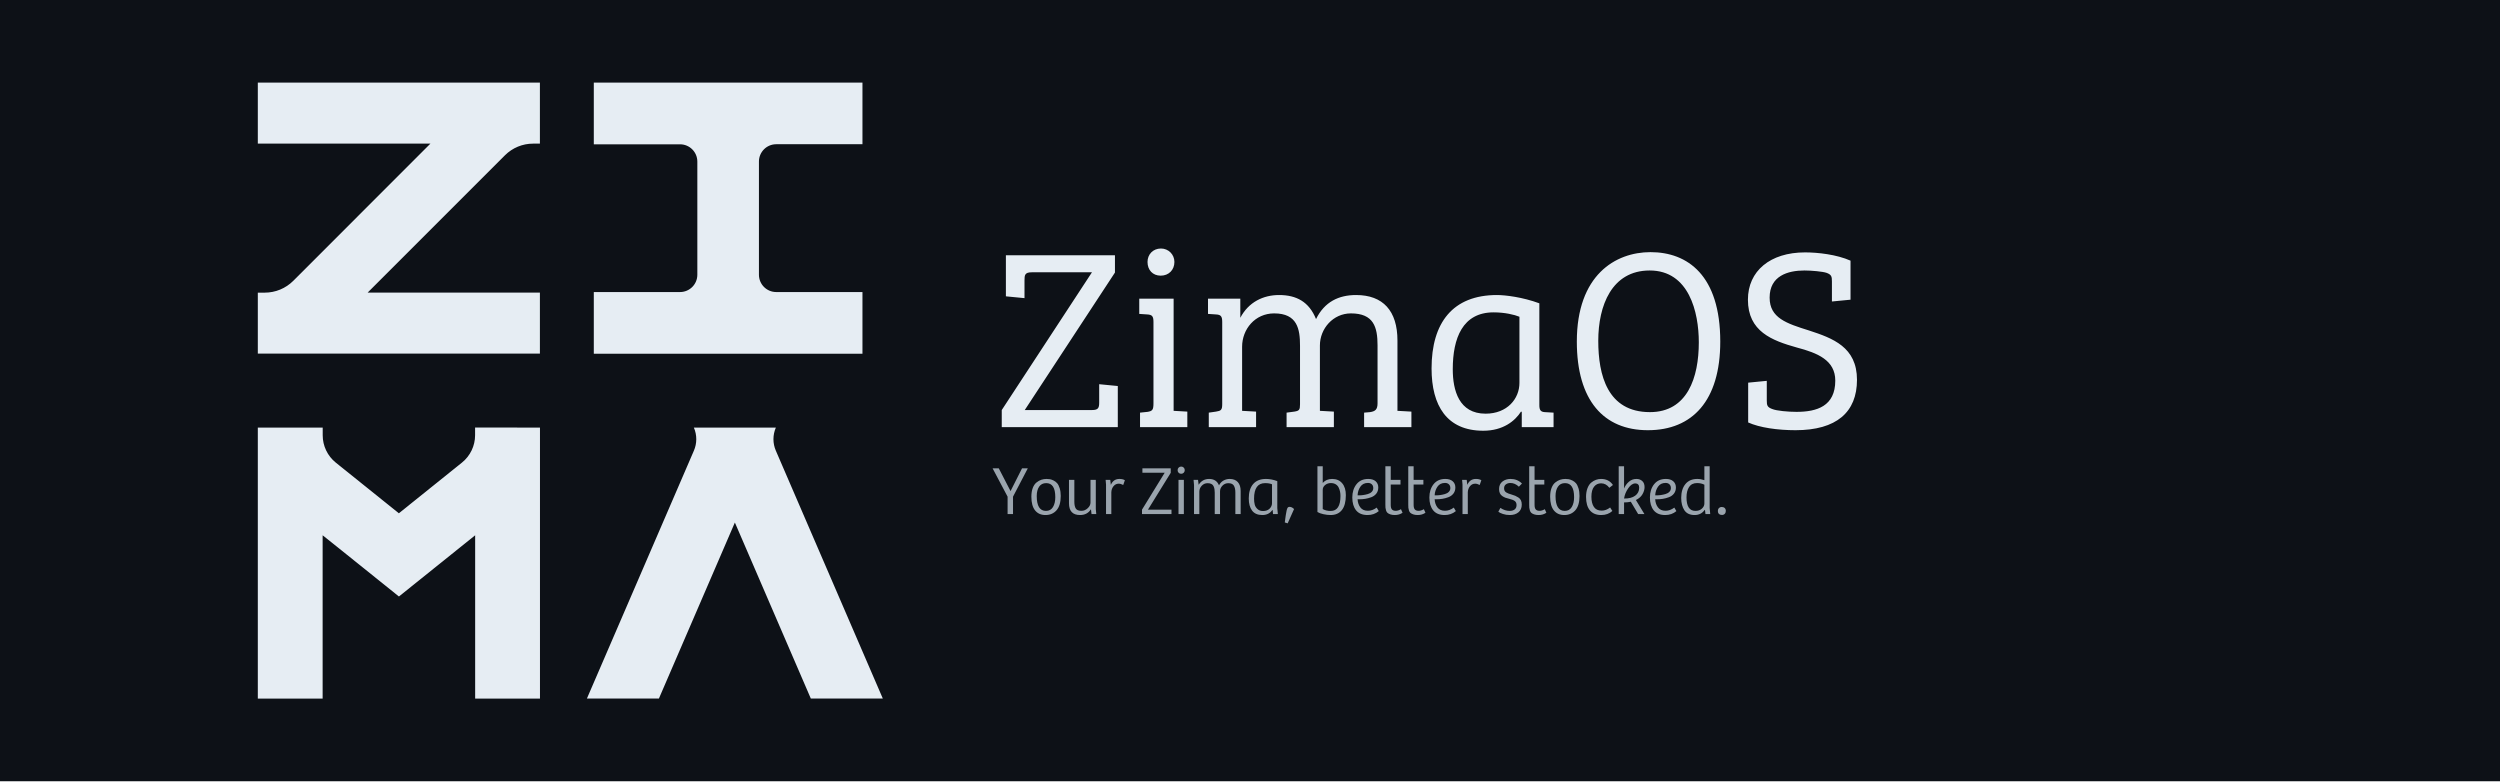
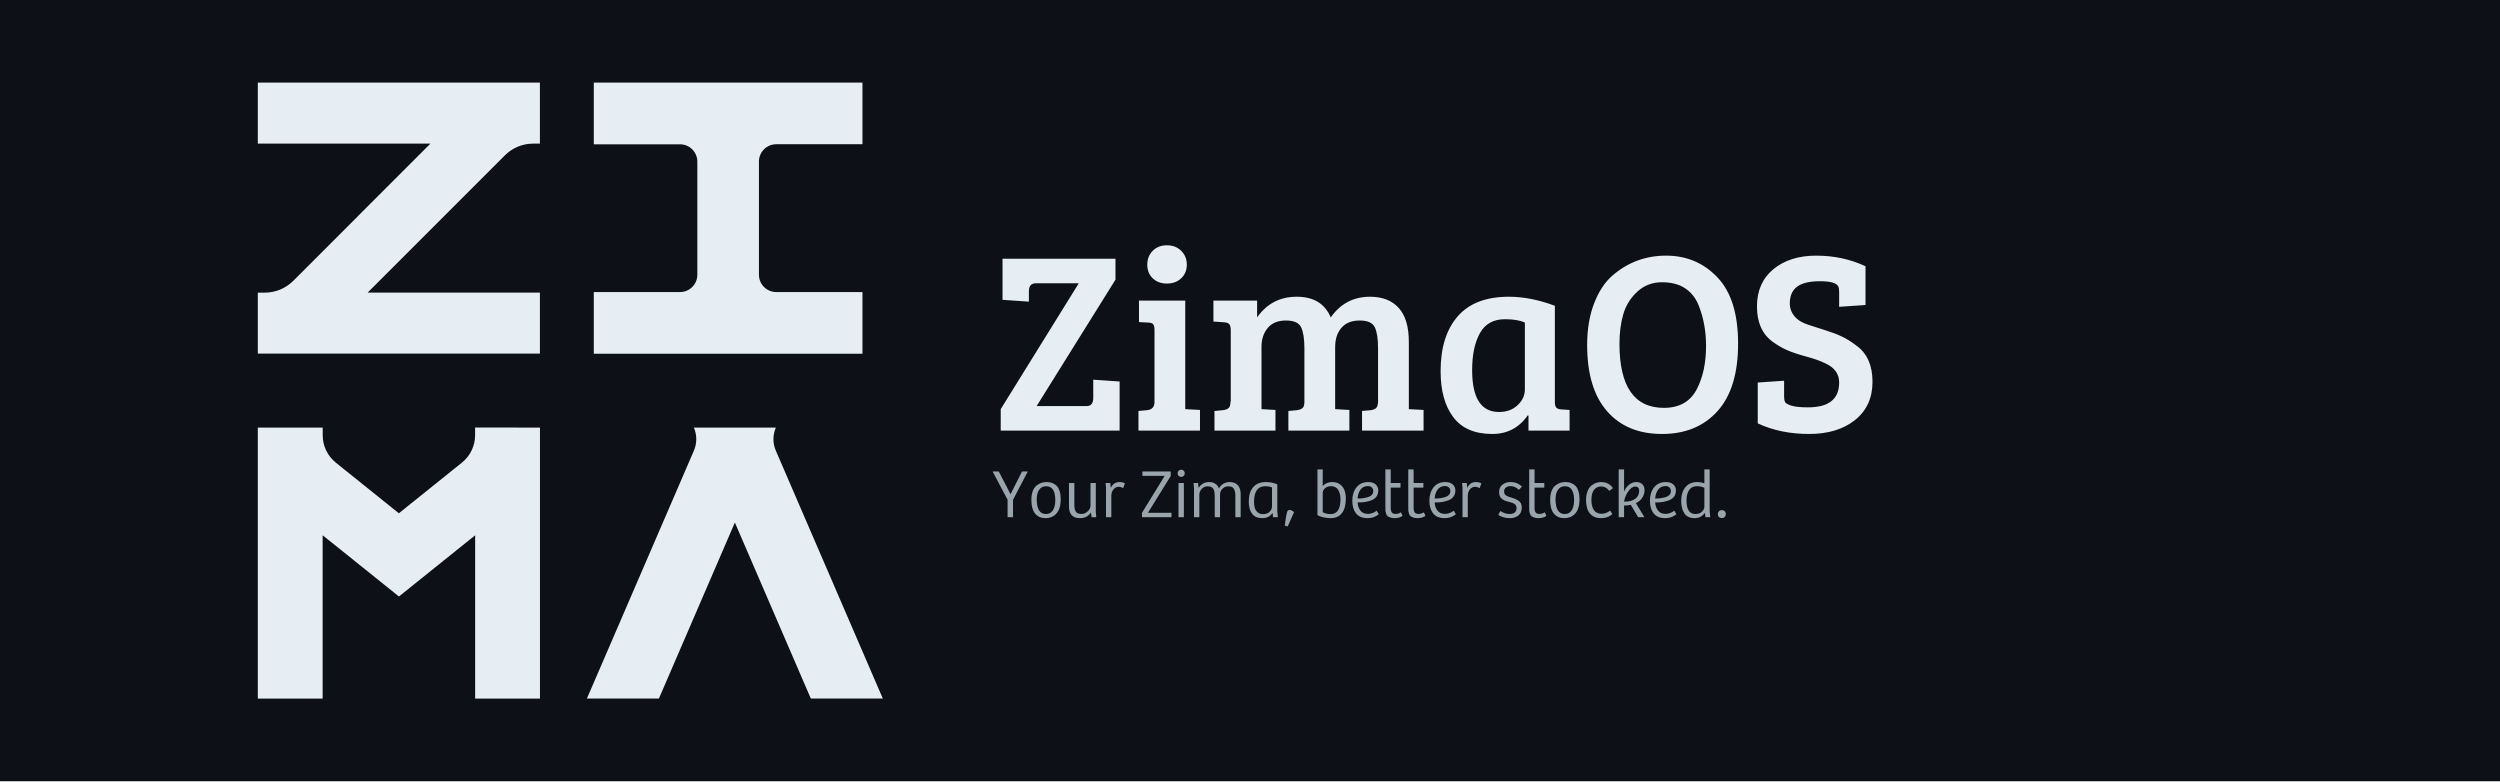
<svg xmlns="http://www.w3.org/2000/svg" viewBox="0 0 1600 500" width="1600" height="500" role="img" aria-label="ZimaOS: Your Zima, better stocked.">
  <rect width="1600" height="500" fill="#0d1117" />
  <g transform="translate(70.65,-36.71) scale(8.95955)">
    <path fill-rule="evenodd" clip-rule="evenodd" fill="#e6edf3" d="M10.531 25.002V29.354H30.681V24.997H18.377L28.189 15.186C28.726 14.654 29.44 14.357 30.197 14.357H30.681V10H10.531V14.357H22.859L13.067 24.154C12.52 24.7 11.792 25.002 11.015 25.002H10.531ZM46.822 34.641H47.536C47.306 35.168 47.306 35.767 47.536 36.294L55.176 53.995H50.033L44.608 41.423L39.182 53.995H34.039L41.679 36.294C41.909 35.767 41.909 35.168 41.679 34.641H46.822ZM29.052 34.637H26.051V35.188C26.051 35.945 25.706 36.664 25.116 37.139L20.606 40.762L16.101 37.144C15.511 36.669 15.166 35.95 15.166 35.193V34.642H10.531V54.001H15.161V42.334L16.911 43.734L20.611 46.706L24.306 43.739L26.056 42.334V54.001H30.686V34.642H29.056L29.052 34.637ZM46.327 15.637V23.718V23.722C46.327 24.408 46.883 24.959 47.563 24.959H53.722V29.364H34.531V24.959H40.69C41.376 24.959 41.927 24.403 41.927 23.722V15.641C41.927 14.956 41.371 14.405 40.69 14.405H34.531V10H53.722V14.4H47.563C46.878 14.4 46.327 14.956 46.327 15.637Z" />
  </g>
-   <g transform="translate(635.00,273.35)">
-     <path d="M78.57-98.92L78.57-110L8.77-110L8.77-83.70L20.68-82.54L20.68-93.79C20.68-97.26 20.84-99.08 25.31-99.08L63.85-99.08L6.12-10.92L6.12 0L80.39 0L80.39-26.30L68.48-27.46L68.48-15.71C68.48-12.24 67.82-10.92 63.85-10.92L20.84-10.92M116.12-82.21L94.12-82.21L94.12-72.45L99.08-72.12C102.23-71.95 103.22-71.13 103.22-67.32L103.22-15.22C103.22-11.08 102.56-10.26 99.41-9.76L94.62-9.26L94.62 0L124.89 0L124.89-9.92L116.12-10.42M99.41-105.70C99.41-100.57 102.72-96.93 107.85-96.93C112.98-96.93 116.62-100.57 116.62-105.70C116.62-110.50 112.81-114.30 108.02-114.30C102.89-114.30 99.41-110.50 99.41-105.70M158.80-82.21L138.12-82.21L138.12-72.45L143.08-72.12C146.23-71.95 147.22-71.13 147.22-67.32L147.22-14.72C147.22-10.92 146.39-10.42 143.25-9.92L138.62-9.26L138.62 0L168.89 0L168.89-9.92L159.95-10.42L159.95-51.44C159.95-62.69 168.23-72.78 180.47-72.78C195.35-72.78 197.01-62.69 197.01-52.11L197.01-14.56C197.01-11.08 196.51-10.42 193.37-9.92L188.41-9.26L188.41 0L218.68 0L218.68-9.92L209.74-10.42L209.74-52.27C209.74-63.02 218.18-72.78 229.59-72.78C244.15-72.78 246.63-64.02 246.63-52.27L246.63-15.22C246.63-11.08 244.98-10.09 241.83-9.59L238.03-9.26L238.03 0L268.30 0L268.30-9.92L259.37-10.42L259.37-55.41C259.37-74.44 250.11-84.53 232.90-84.53C221.82-84.53 212.72-80.23 207.26-69.14C202.80-80.23 194.69-84.53 183.61-84.53C173.52-84.53 164.09-80.06 158.80-69.97M350.18-79.23C339.43-83.20 328.35-84.53 323.05-84.53C294.77-84.53 281.20-66.83 281.20-37.55C281.20-13.73 290.96 2.32 314.29 2.32C327.02 2.32 334.63-3.97 338.44-9.92L338.93-9.76L338.93 0L359.28 0L359.28-9.26L353.65-9.59C351.01-9.76 350.18-10.92 350.18-14.06M337.44-28.29C337.44-18.20 329.67-8.60 315.77-8.60C298.74-8.60 294.77-23.49 294.77-37.05C294.77-56.90 301.05-73.44 320.90-73.44C328.02-73.44 334.30-71.95 337.44-70.63M465.97-54.75C465.97-97.10 445.13-111.98 421.31-111.98C398.81-111.98 374.17-97.26 374.17-54.75C374.17-17.04 391.37 1.98 419.65 1.98C448.11 1.98 465.97-16.87 465.97-54.75M387.89-55.25C387.89-77.74 396.50-100.24 420.81-100.24C445.95-100.24 452.24-73.61 452.24-54.26C452.24-31.76 444.96-9.59 420.98-9.59C393.68-9.59 387.89-33.41 387.89-55.25M514.11 1.98C540.41 1.98 553.47-9.59 553.47-30.27C553.47-51.28 537.92-56.90 522.71-61.86C508.48-66.33 497.56-69.80 497.56-82.87C497.56-96.77 509.14-100.24 519.89-100.24C524.36-100.24 531.47-99.58 533.95-98.75C537.10-97.59 537.43-96.44 537.43-93.29L537.43-80.39L549.34-81.55L549.34-106.53C540.41-110.50 528.33-111.82 520.23-111.82C497.89-111.82 483.67-99.91 483.67-81.55C483.67-61.20 499.05-55.41 514.93-50.95C528.17-47.47 539.58-42.84 539.58-29.77C539.58-13.40 527.83-9.76 514.77-9.76C509.47-9.76 502.03-10.42 499.22-11.58C496.08-12.74 495.74-13.89 495.74-17.04L495.74-29.61L483.83-28.45L483.83-2.98C491.11 0.33 502.69 1.98 514.11 1.98" fill="#e6edf3" />
+   <g transform="translate(635.00,275.59)">
+     <path d="M78.90-110L78.90-96.60L28.45-15.71L60.54-15.71Q64.68-15.71 64.68-21.01L64.68-32.59L81.55-31.43L81.55 0L5.46 0L5.46-13.73L55.41-94.29L27.95-94.29Q23.49-94.29 23.49-89.16L23.49-82.54L6.62-83.70L6.62-110L78.90-110M93.95-83.20L123.56-83.20L123.56-13.73L132.99-13.23L132.99 0L93.62 0L93.62-12.57L99.08-13.07Q103.88-13.56 103.88-18.36L103.88-64.35Q103.88-67.16 102.97-68.15Q102.06-69.14 99.74-69.14L93.95-69.47L93.95-83.20M102.72-97.51Q99.25-100.90 99.25-106.20Q99.25-111.49 102.72-115.05Q106.20-118.60 111.82-118.60Q117.44-118.60 121-115.05Q124.56-111.49 124.56-106.20Q124.56-100.90 121-97.51Q117.44-94.12 111.82-94.12Q106.20-94.12 102.72-97.51M148.54-69.31L141.59-69.80L141.59-83.20L169.55-83.20L169.55-72.45Q178.81-85.68 194.94-85.68Q211.07-85.68 216.69-72.45Q225.95-85.68 241.83-85.68Q253.74-85.68 260.20-78.49Q266.65-71.29 266.65-56.90L266.65-13.73L276.08-13.23L276.08 0L236.71 0L236.71-12.57L242.17-13.07Q244.65-13.40 245.72-14.47Q246.80-15.55 246.96-18.36L246.96-52.60Q246.96-61.70 244.89-66.08Q242.83-70.47 235.22-70.47Q227.61-70.47 223.56-65.83Q219.50-61.20 219.50-53.43L219.50-13.73L228.60-13.23L228.60 0L189.56 0L189.56-12.57L195.02-13.07Q197.50-13.40 198.66-14.47Q199.82-15.55 199.82-18.53L199.82-52.60Q199.82-61.70 197.75-66.08Q195.68-70.47 187.99-70.47Q180.30-70.47 176.33-65.67Q172.36-60.87 172.36-53.76L172.36-13.73L181.29-13.23L181.29 0L142.26 0L142.26-12.57L147.71-13.07Q150.20-13.40 151.35-14.47Q152.51-15.55 152.51-18.53L152.68-18.53L152.68-64.18Q152.68-66.99 151.77-68.07Q150.86-69.14 148.54-69.31M360.11-79.89L360.11-18.36Q360.11-15.71 361.02-14.72Q361.92-13.73 364.24-13.56L369.53-13.23L369.53 0L343.23 0L343.23-9.59L342.74-9.76Q334.47 2.15 320.08 2.15Q303.20 2.15 295.10-8.60Q286.99-19.35 286.99-38.05Q286.99-60.54 297.91-73.11Q308.83-85.68 330.66-85.68Q344.72-85.68 360.11-79.89M340.92-26.30L340.92-69.14Q336.29-71.29 328.18-71.29Q317.10-71.29 312.14-62.36Q307.17-53.43 307.17-38.71Q307.17-11.91 324.38-11.91Q331.65-11.91 336.29-16.29Q340.92-20.68 340.92-26.30M431.32-111.98Q450.92-111.98 464.15-98.09Q477.38-84.20 477.38-55.66Q477.38-27.13 464.23-12.49Q451.08 2.15 428.67 2.15Q406.26 2.15 393.52-12.41Q380.78-26.96 380.78-54.75Q380.78-69.97 385.25-81.47Q389.71-92.96 396.99-99.25Q411.71-111.98 431.32-111.98M401.46-55.58Q401.46-14.56 429.91-14.56Q445.13-14.56 451.25-27.13Q456.87-38.21 456.87-54.26Q456.87-68.65 451.91-80.72Q449.10-87.34 443.39-91.14Q437.68-94.95 428.59-94.95Q419.49-94.95 412.95-88.99Q406.42-83.04 403.94-74.60Q401.46-66.17 401.46-55.58M522.21-14.89Q542.06-14.89 542.06-30.77Q542.06-39.04 533.29-43.01Q528.66-45.32 521.30-47.31Q513.94-49.29 509.06-51.36Q504.18-53.43 499.22-57.07Q489.46-64.35 489.46-79.48Q489.46-94.62 499.96-103.30Q510.47-111.98 527.42-111.98Q544.38-111.98 558.93-105.20L558.93-80.39L542.06-79.23L542.06-88.83Q542.06-91.31 541.40-92.47Q539.58-95.61 529.74-95.61Q519.89-95.61 515.18-92.14Q510.47-88.66 510.47-81.38Q510.47-76.09 514.44-72.12Q517.08-69.47 522.29-67.74Q527.50-66 533.38-64.18Q539.25-62.36 543.80-60.21Q548.35-58.06 553.31-54.26Q563.40-46.81 563.40-31.26Q563.40-15.71 552.23-6.78Q541.07 2.15 522.79 2.15Q504.51 2.15 489.95-4.63L489.95-30.77L506.83-31.92L506.83-21.83Q506.83-19.35 507.49-18.20Q508.15-17.04 511.54-15.96Q514.93-14.89 522.21-14.89" fill="#e6edf3" />
  </g>
-   <g transform="translate(635.00,329)">
+   <g transform="translate(635.00,331)">
    <path d="M11.75-14.70L19.10-29.26L22.79-29.26L13.33-11.13L13.33 0L9.86 0L9.86-11.13L0.26-29.26L4.22-29.26L11.75-14.70M34.41-2.02Q37.40-2.02 38.90-4.49Q40.39-6.95 40.39-10.82Q40.39-19.80 34.58-19.80Q31.59-19.80 30.05-17.53Q28.51-15.27 28.51-11.53Q28.51-2.02 34.41-2.02M25.08-11.09Q25.08-14.34 25.96-16.68Q26.84-19.01 28.36-20.22Q29.88-21.43 31.46-21.96Q33.04-22.48 34.85-22.48Q35.95-22.48 36.96-22.31Q37.97-22.13 39.31-21.47Q40.66-20.81 41.60-19.71Q42.55-18.61 43.21-16.50Q43.87-14.39 43.87-11.57Q43.87-5.46 41.18-2.42Q38.50 0.62 34.10 0.62Q29.83 0.62 27.46-2.33Q25.08-5.28 25.08-11.09M62.92-7.35L62.92-21.87L66.31-21.87L66.31-3.21L66.62 0L63.58 0L63.23-2.99L63.14-2.99Q60.81 0.62 56.23 0.62Q49.15 0.62 49.15-6.91L49.15-21.87L52.58-21.87L52.58-7.88Q52.58-5.06 53.50-3.56Q54.43-2.07 57.11-2.07Q59.36-2.07 61.14-3.74Q62.92-5.41 62.92-7.35M76.25-13.95L76.25 0L72.86 0L72.86-18.88L72.60-21.87L75.55-21.87L75.94-18.70Q77.57-22.48 81.44-22.48Q83.60-22.48 84.92-21.65L83.86-18.61Q82.28-19.45 81-19.45Q78.98-19.45 77.66-17.84Q76.34-16.24 76.25-13.95M114.27-29.26L114.27-26.40L99.70-2.82L114.75-2.82L114.75 0L95.88 0L95.88-2.82L110.40-26.44L96.14-26.44L96.14-29.26L114.27-29.26M122.67-21.87L122.67 0L119.24 0L119.24-21.87L122.67-21.87M118.67-28.12Q118.67-29.08 119.33-29.74Q119.99-30.40 120.96-30.40Q121.92-30.40 122.58-29.74Q123.24-29.08 123.24-28.12Q123.24-27.10 122.58-26.44Q121.92-25.78 120.91-25.78Q119.94-25.78 119.31-26.44Q118.67-27.10 118.67-28.12M132.57-14.30L132.57 0L129.18 0L129.18-18.57L128.88-21.87L131.74-21.87L132.13-18.74Q134.51-22.48 138.86-22.48Q143.48-22.48 145.16-18.39Q146.17-20.37 147.99-21.43Q149.82-22.48 151.98-22.48Q155.36-22.48 157.19-20.48Q159.02-18.48 159.02-14.74L159.02 0L155.63 0L155.63-13.82Q155.63-16.59 154.68-18.17Q153.74-19.76 151.10-19.76Q148.90-19.76 147.36-18.17Q145.82-16.59 145.82-14.52L145.82 0L142.43 0L142.43-13.77Q142.43-15 142.27-15.93Q142.12-16.85 141.70-17.80Q141.28-18.74 140.32-19.25Q139.35-19.76 137.90-19.76Q135.61-19.76 134.09-18.11Q132.57-16.46 132.57-14.30M182.47-21.08L182.47-3.83L182.82 0L179.74 0L179.48-2.60L179.34-2.64Q177.10 0.62 172.92 0.62Q168.48 0.62 166.34-2.20Q164.21-5.02 164.21-9.99Q164.21-15.93 167.02-19.21Q169.84-22.48 175.25-22.48Q178.73-22.48 182.47-21.08M179.08-6.95L179.08-19.05Q177.41-19.80 174.68-19.80Q167.60-19.80 167.60-9.86Q167.60-7.70 168.04-6.05Q168.48-4.40 169.84-3.17Q171.20-1.94 173.36-1.94Q176-1.94 177.54-3.45Q179.08-4.97 179.08-6.95M193.20-3.21L189.11 5.94L187.26 5.37Q187.92 0 188.45-2.33Q188.72-3.56 189.11-4.09Q189.51-4.62 190.26-4.62Q191.80-4.62 193.20-3.21M208.16-1.32L208.16-30.58L211.55-30.58L211.55-19.93Q213.84-22.48 217.58-22.48Q221.67-22.48 224-19.71Q226.34-16.94 226.34-12.10Q226.34-5.76 223.81-2.57Q221.28 0.62 216.57 0.62Q214.37 0.62 211.93 0.07Q209.48-0.48 208.16-1.32M211.55-15.49L211.55-3.21Q213.66-1.98 216.61-1.98Q222.90-1.98 222.90-11.57Q222.90-12.98 222.64-14.30Q222.38-15.62 221.76-16.94Q221.14-18.26 219.85-19.05Q218.55-19.84 216.74-19.84Q214.63-19.84 213.09-18.59Q211.55-17.34 211.55-15.49M240.68-22.48Q243.72-22.48 245.41-20.99Q247.10-19.49 247.10-17.03Q247.10-14.74 245.87-13.13Q244.64-11.53 242.62-10.78Q240.59-10.03 238.77-9.75Q236.94-9.46 235-9.46Q234.78-9.46 234.41-9.48Q234.04-9.50 233.86-9.50Q233.99-6.42 235.62-4.27Q237.25-2.11 240.46-2.11Q243.36-2.11 246.09-4.14L247.41-1.89Q244.42 0.62 240.24 0.62Q235.31 0.62 232.89-2.40Q230.47-5.41 230.47-10.60Q230.47-15.71 233.16-19.10Q235.84-22.48 240.68-22.48M243.89-16.63Q243.89-18.17 242.95-19.05Q242-19.93 240.50-19.93Q237.29-19.93 235.64-17.51Q233.99-15.09 233.86-12.01Q233.99-12.01 234.28-11.99Q234.56-11.97 234.74-11.97Q236.10-11.97 237.47-12.17Q238.83-12.36 240.39-12.80Q241.96-13.24 242.92-14.23Q243.89-15.22 243.89-16.63M251.64-5.98L251.64-30.58L255.07-30.58L255.07-21.87L261.32-21.87L261.32-18.92L255.07-18.92L255.07-5.90Q255.07-3.78 255.86-2.93Q256.65-2.07 258.28-2.07Q259.82-2.07 261.62-3.12L262.64-0.84Q260.52 0.62 257.66 0.62Q255.99 0.62 254.80 0.20Q253.62-0.22 253-0.77Q252.38-1.32 252.08-2.31Q251.77-3.30 251.70-4.03Q251.64-4.75 251.64-5.98M266.29-5.98L266.29-30.58L269.72-30.58L269.72-21.87L275.97-21.87L275.97-18.92L269.72-18.92L269.72-5.90Q269.72-3.78 270.51-2.93Q271.30-2.07 272.93-2.07Q274.47-2.07 276.28-3.12L277.29-0.84Q275.18 0.62 272.32 0.62Q270.64 0.62 269.46 0.20Q268.27-0.22 267.65-0.77Q267.04-1.32 266.73-2.31Q266.42-3.30 266.35-4.03Q266.29-4.75 266.29-5.98M290-22.48Q293.04-22.48 294.73-20.99Q296.43-19.49 296.43-17.03Q296.43-14.74 295.20-13.13Q293.96-11.53 291.94-10.78Q289.92-10.03 288.09-9.75Q286.26-9.46 284.33-9.46Q284.11-9.46 283.73-9.48Q283.36-9.50 283.18-9.50Q283.32-6.42 284.94-4.27Q286.57-2.11 289.78-2.11Q292.69-2.11 295.42-4.14L296.74-1.89Q293.74 0.62 289.56 0.62Q284.64 0.62 282.22-2.40Q279.80-5.41 279.80-10.60Q279.80-15.71 282.48-19.10Q285.16-22.48 290-22.48M293.22-16.63Q293.22-18.17 292.27-19.05Q291.32-19.93 289.83-19.93Q286.62-19.93 284.97-17.51Q283.32-15.09 283.18-12.01Q283.32-12.01 283.60-11.99Q283.89-11.97 284.06-11.97Q285.43-11.97 286.79-12.17Q288.16-12.36 289.72-12.80Q291.28-13.24 292.25-14.23Q293.22-15.22 293.22-16.63M304.39-13.95L304.39 0L301 0L301-18.88L300.74-21.87L303.69-21.87L304.08-18.70Q305.71-22.48 309.58-22.48Q311.74-22.48 313.06-21.65L312-18.61Q310.42-19.45 309.14-19.45Q307.12-19.45 305.80-17.84Q304.48-16.24 304.39-13.95M323.93-1.50L325.25-3.96Q328.06-2.02 331.23-2.02Q333.17-2.02 334.38-2.97Q335.59-3.92 335.59-5.76Q335.59-7.52 334.44-8.36Q333.30-9.20 331.06-9.72Q329.52-10.08 328.50-10.45Q327.49-10.82 326.46-11.53Q325.42-12.23 324.92-13.33Q324.41-14.43 324.41-16.02Q324.41-19.14 326.55-20.81Q328.68-22.48 331.76-22.48Q336.12-22.48 339.06-19.54L337.08-17.51Q334.58-19.89 331.63-19.89Q330-19.89 328.81-19.03Q327.62-18.17 327.62-16.50Q327.62-15.58 327.95-14.92Q328.28-14.26 329.08-13.79Q329.87-13.33 330.44-13.13Q331.01-12.94 332.29-12.54Q333.92-12.06 334.75-11.70Q335.59-11.35 336.73-10.63Q337.88-9.90 338.40-8.78Q338.93-7.66 338.93-6.07Q338.93-2.90 336.82-1.14Q334.71 0.62 331.28 0.62Q328.86 0.62 326.83-0.07Q324.81-0.75 323.93-1.50M343.68-5.98L343.68-30.58L347.12-30.58L347.12-21.87L353.36-21.87L353.36-18.92L347.12-18.92L347.12-5.90Q347.12-3.78 347.91-2.93Q348.70-2.07 350.33-2.07Q351.87-2.07 353.67-3.12L354.68-0.84Q352.57 0.62 349.71 0.62Q348.04 0.62 346.85 0.20Q345.66-0.22 345.05-0.77Q344.43-1.32 344.12-2.31Q343.82-3.30 343.75-4.03Q343.68-4.75 343.68-5.98M366.43-2.02Q369.42-2.02 370.92-4.49Q372.42-6.95 372.42-10.82Q372.42-19.80 366.61-19.80Q363.62-19.80 362.08-17.53Q360.54-15.27 360.54-11.53Q360.54-2.02 366.43-2.02M357.10-11.09Q357.10-14.34 357.98-16.68Q358.86-19.01 360.38-20.22Q361.90-21.43 363.48-21.96Q365.07-22.48 366.87-22.48Q367.97-22.48 368.98-22.31Q370-22.13 371.34-21.47Q372.68-20.81 373.63-19.71Q374.57-18.61 375.23-16.50Q375.89-14.39 375.89-11.57Q375.89-5.46 373.21-2.42Q370.52 0.62 366.12 0.62Q361.86 0.62 359.48-2.33Q357.10-5.28 357.10-11.09M390.06-2.20Q392.92-2.20 395.47-4.22L396.92-1.98Q394.06 0.62 389.80 0.62Q385.04 0.62 382.56-2.35Q380.07-5.32 380.07-10.96Q380.07-14.12 380.97-16.50Q381.88-18.88 383.35-20.11Q384.82-21.34 386.41-21.91Q387.99-22.48 389.66-22.48Q394.68-22.48 397.28-18.61L394.99-16.81Q392.83-19.67 389.71-19.67Q386.89-19.67 385.20-17.51Q383.50-15.36 383.50-11.09Q383.50-6.95 385.09-4.58Q386.67-2.20 390.06-2.20M417.52-17.25Q417.52-15.05 416.20-12.72Q414.88-10.38 411.97-8.98L417.43 0L413.42 0L408.72-7.88Q406.60-7.44 404.40-7.44L404.40 0L400.97 0L400.97-30.58L404.40-30.58L404.40-16.32Q405.37-18.83 407.46-20.66Q409.55-22.48 412.32-22.48Q414.57-22.48 416.04-21.14Q417.52-19.80 417.52-17.25M414.08-16.90Q414.08-18.22 413.42-18.92Q412.76-19.62 411.62-19.62Q409.24-19.62 407.09-16.54Q404.93-13.46 404.40-9.94Q408.89-9.86 411.49-11.73Q414.08-13.60 414.08-16.90M431.16-22.48Q434.19-22.48 435.89-20.99Q437.58-19.49 437.58-17.03Q437.58-14.74 436.35-13.13Q435.12-11.53 433.09-10.78Q431.07-10.03 429.24-9.75Q427.42-9.46 425.48-9.46Q425.26-9.46 424.89-9.48Q424.51-9.50 424.34-9.50Q424.47-6.42 426.10-4.27Q427.72-2.11 430.94-2.11Q433.84-2.11 436.57-4.14L437.89-1.89Q434.90 0.62 430.72 0.62Q425.79 0.62 423.37-2.40Q420.95-5.41 420.95-10.60Q420.95-15.71 423.63-19.10Q426.32-22.48 431.16-22.48M434.37-16.63Q434.37-18.17 433.42-19.05Q432.48-19.93 430.98-19.93Q427.77-19.93 426.12-17.51Q424.47-15.09 424.34-12.01Q424.47-12.01 424.75-11.99Q425.04-11.97 425.22-11.97Q426.58-11.97 427.94-12.17Q429.31-12.36 430.87-12.80Q432.43-13.24 433.40-14.23Q434.37-15.22 434.37-16.63M451.26-22.48Q453.51-22.48 455.80-21.69L455.80-30.58L459.18-30.58L459.18-3.96L459.54 0L456.50 0L456.19-2.64L456.02-2.68Q453.68 0.62 449.55 0.62Q445.06 0.62 443.01-2.42Q440.97-5.46 440.97-10.30Q440.97-15.93 443.67-19.21Q446.38-22.48 451.26-22.48M455.80-6.73L455.80-18.79Q453.77-19.84 451.13-19.84Q447.70-19.84 446.03-17.34Q444.36-14.83 444.36-10.69Q444.36-2.02 450.08-2.02Q452.63-2.02 454.21-3.48Q455.80-4.93 455.80-6.73M464.42-1.98Q464.42-3.08 465.12-3.81Q465.83-4.53 466.93-4.53Q468.12-4.53 468.82-3.85Q469.52-3.17 469.52-2.02Q469.52-0.88 468.84-0.15Q468.16 0.57 467.06 0.57Q465.83 0.57 465.12-0.11Q464.42-0.79 464.42-1.98" fill="#9aa4ad" />
  </g>
</svg>
